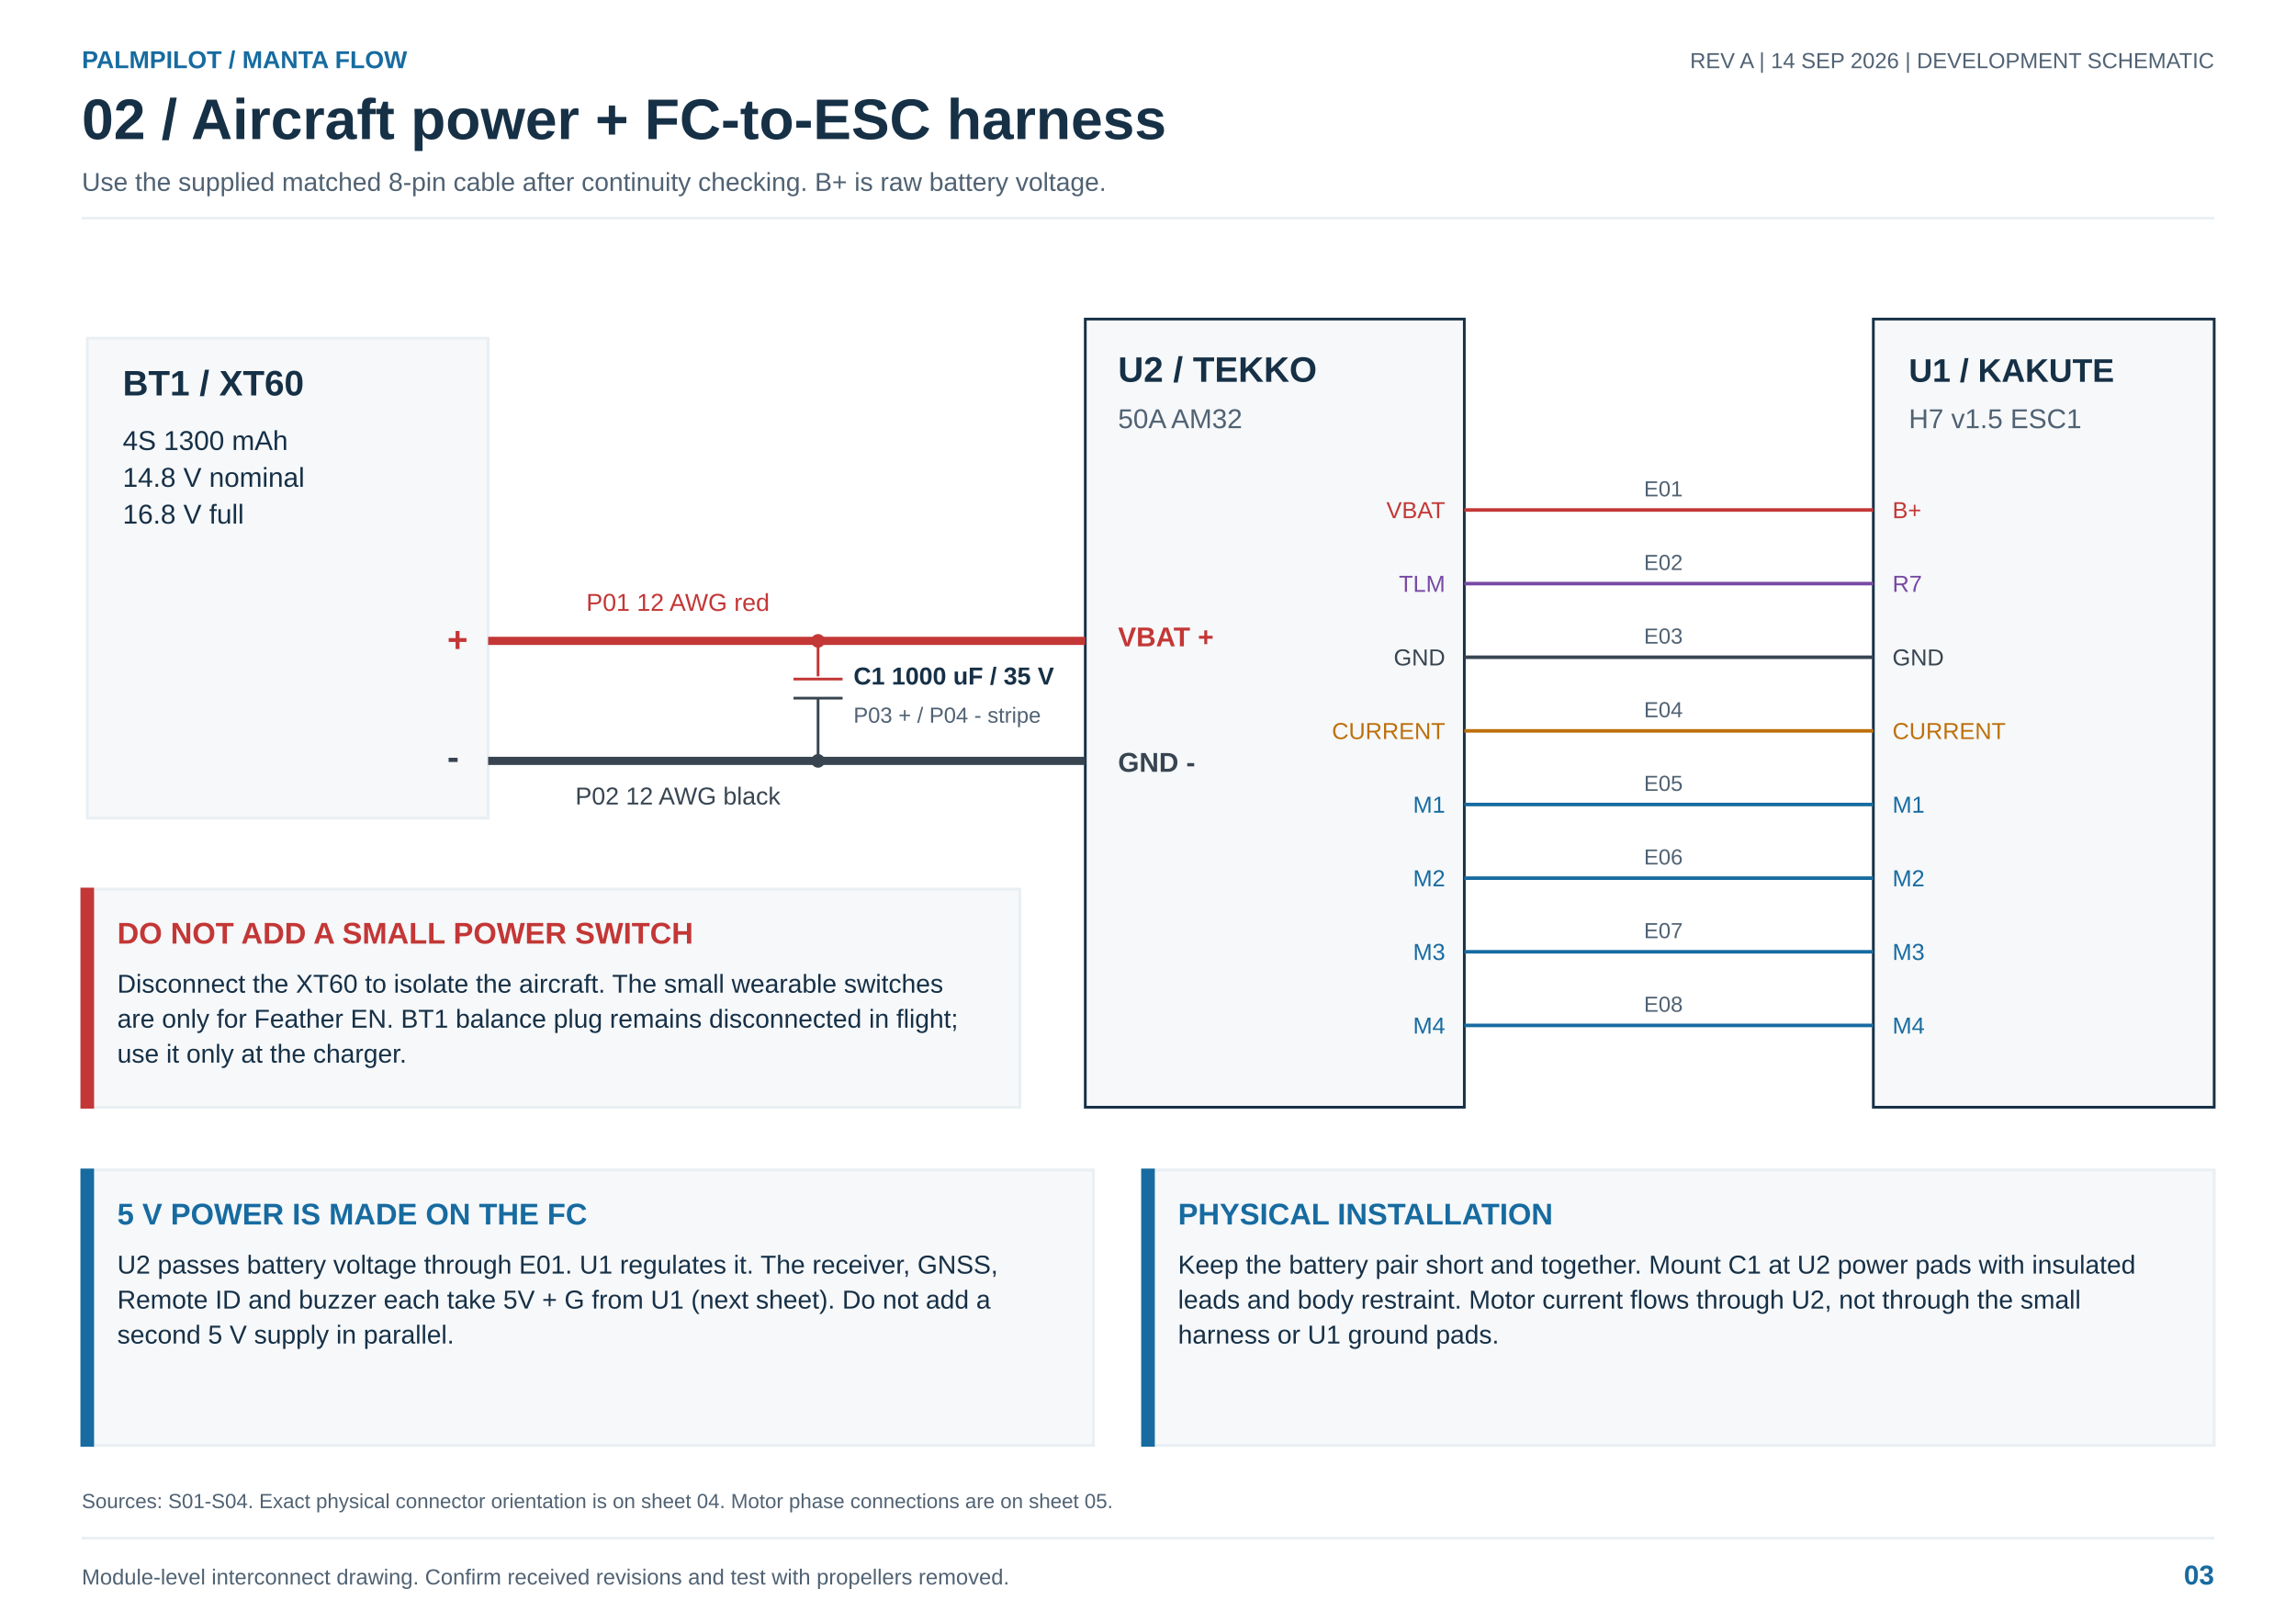
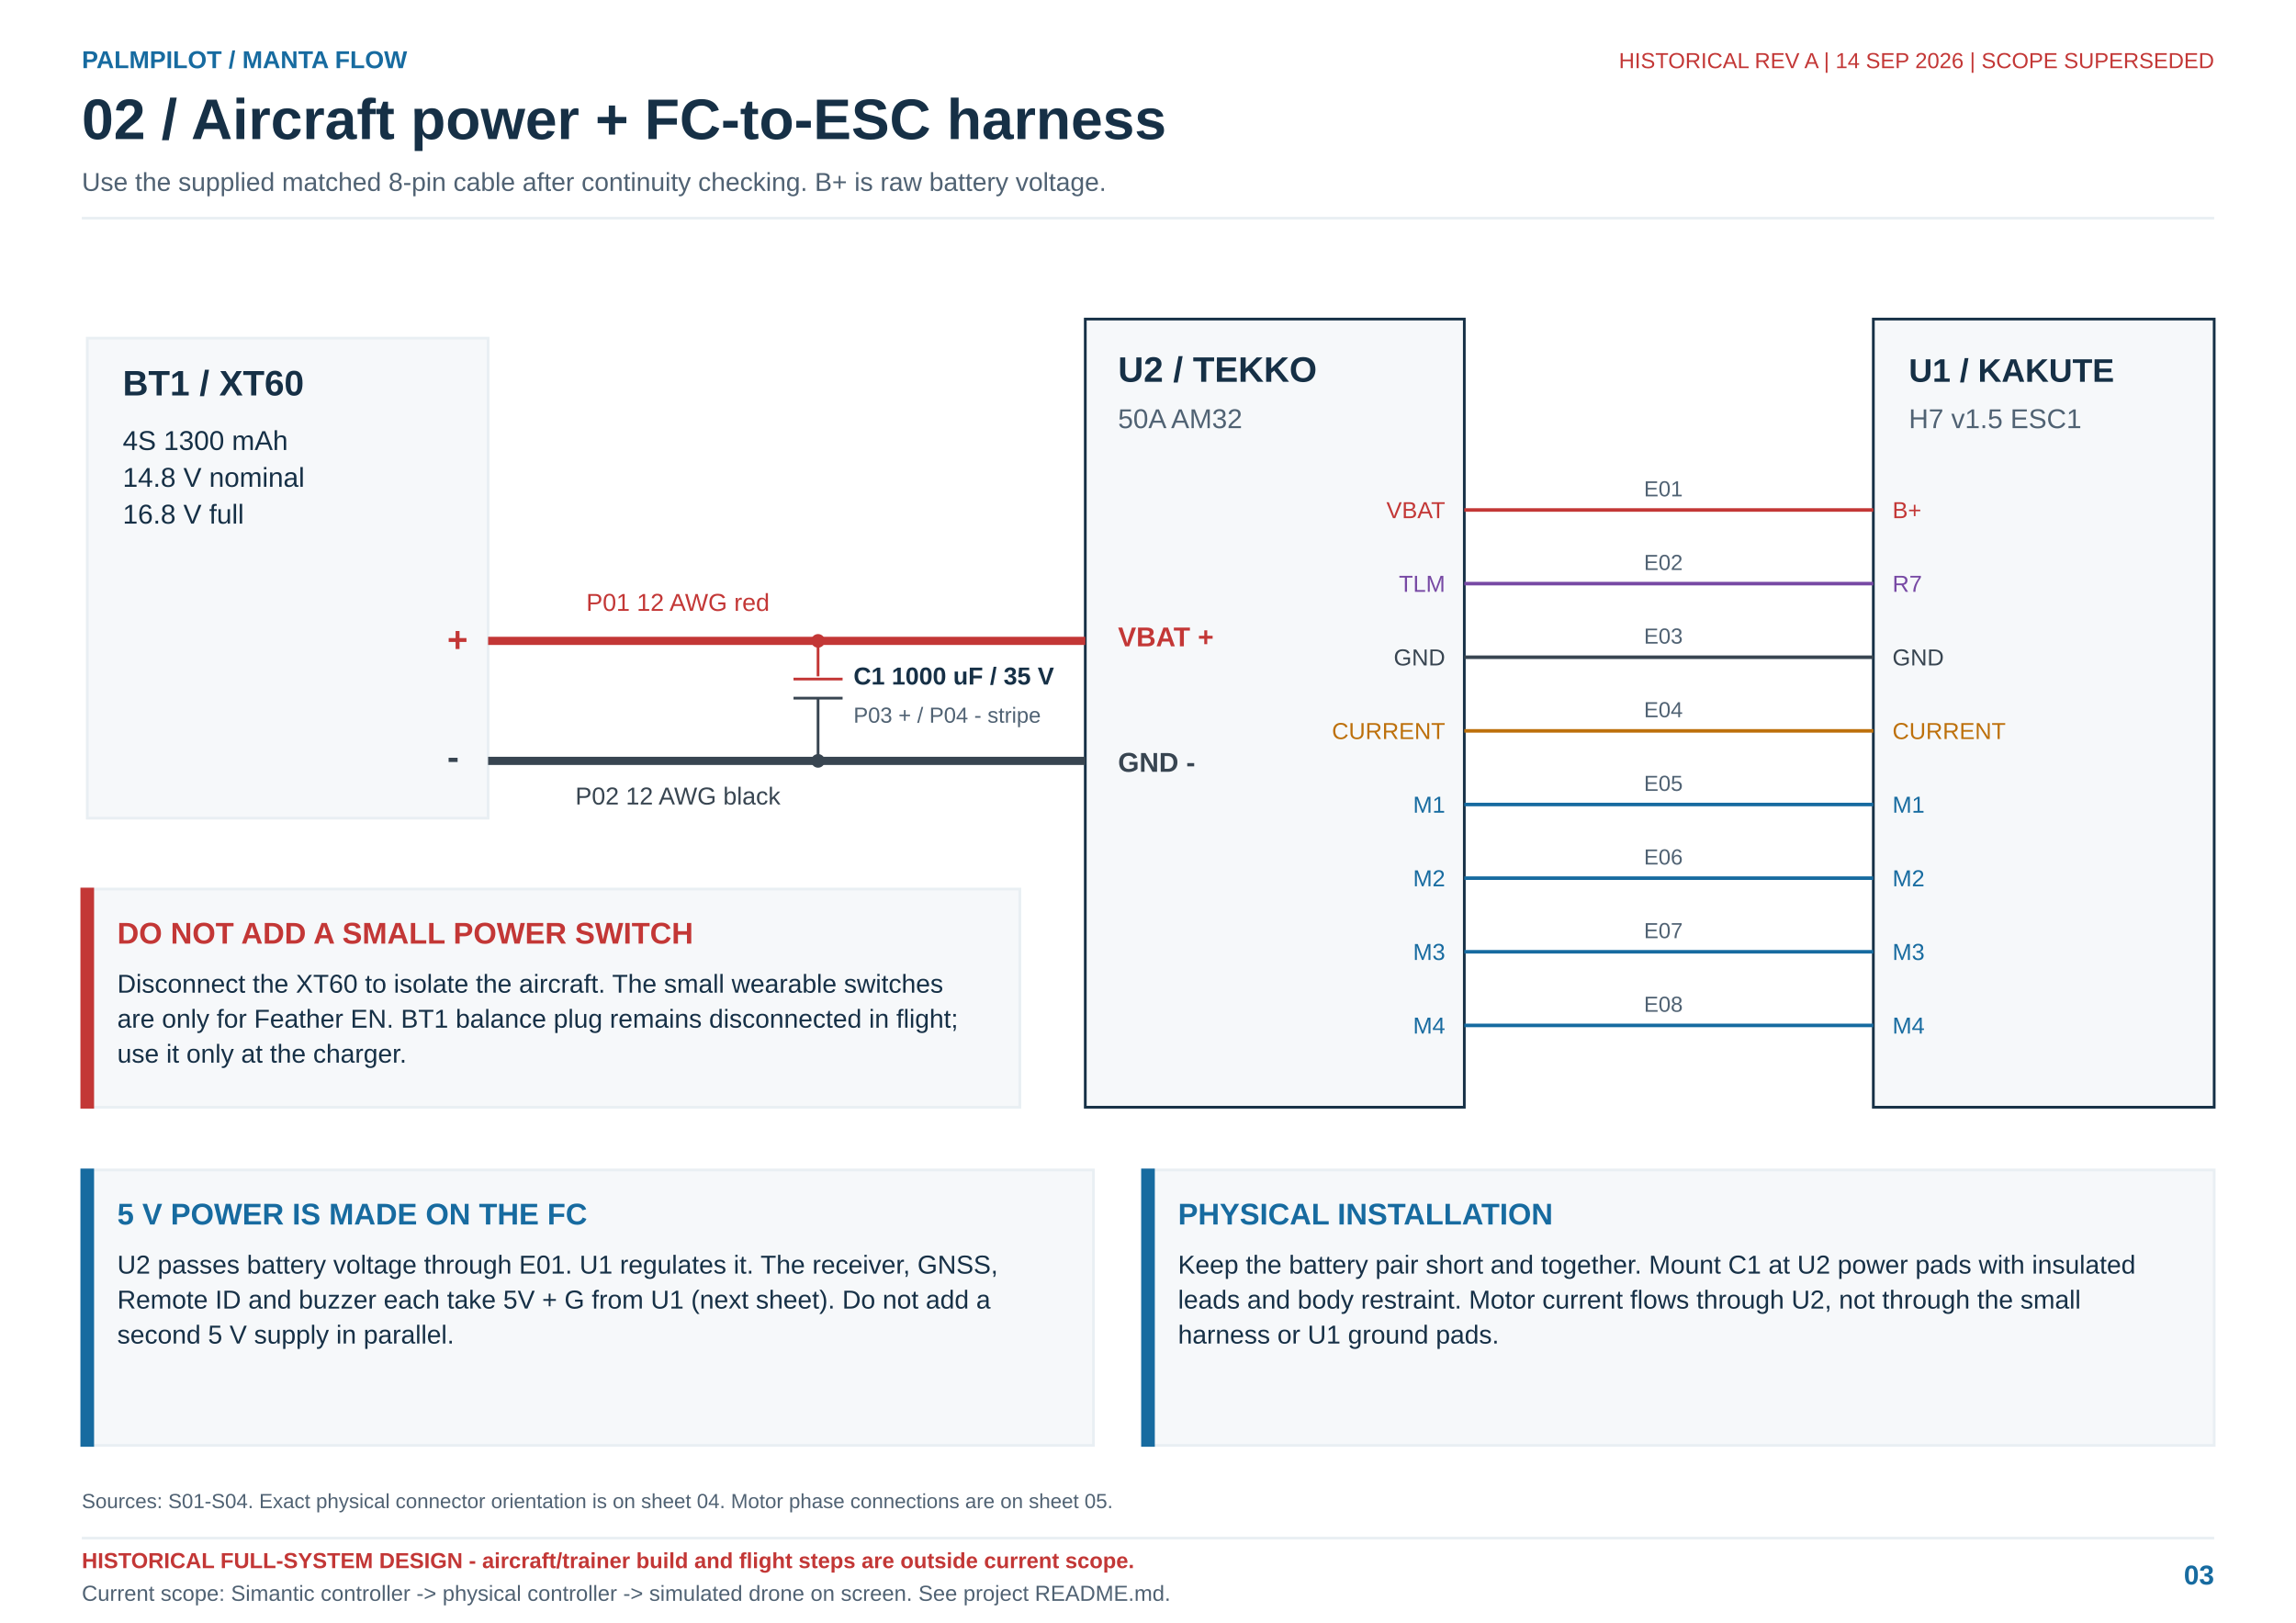
<svg xmlns="http://www.w3.org/2000/svg" width="842" height="595" viewBox="0 0 842 595">
  <rect x="0" y="0" width="842" height="595" fill="#FFFFFF" stroke="#FFFFFF" stroke-width="1" />
  <text x="30" y="25" font-family="Arial,Helvetica,sans-serif" font-size="9" fill="#176BA0" font-weight="700" text-anchor="start">PALMPILOT / MANTA FLOW</text>
-   <text x="812" y="25" font-family="Arial,Helvetica,sans-serif" font-size="8" fill="#506273" font-weight="400" text-anchor="end">REV A  |  14 SEP 2026  |  DEVELOPMENT SCHEMATIC</text>
+   <text x="812" y="25" font-family="Arial,Helvetica,sans-serif" font-size="8" fill="#C33736" font-weight="400" text-anchor="end">HISTORICAL REV A  |  14 SEP 2026  |  SCOPE SUPERSEDED</text>
  <text x="30" y="51" font-family="Arial,Helvetica,sans-serif" font-size="21" fill="#163046" font-weight="700" text-anchor="start">02 / Aircraft power + FC-to-ESC harness</text>
  <text x="30" y="70" font-family="Arial,Helvetica,sans-serif" font-size="9.5" fill="#506273" font-weight="400" text-anchor="start">Use the supplied matched 8-pin cable after continuity checking. B+ is raw battery voltage.</text>
  <line x1="30" y1="80" x2="812" y2="80" stroke="#E9EFF3" stroke-width="1" />
  <rect x="32" y="124" width="147" height="176" fill="#F6F8FA" stroke="#E9EFF3" stroke-width="1" />
  <text x="45" y="145" font-family="Arial,Helvetica,sans-serif" font-size="13" fill="#163046" font-weight="700" text-anchor="start">BT1 / XT60</text>
  <text x="45" y="165.0" font-family="Arial,Helvetica,sans-serif" font-size="10" fill="#163046" font-weight="400" text-anchor="start">4S 1300 mAh</text>
  <text x="45" y="178.5" font-family="Arial,Helvetica,sans-serif" font-size="10" fill="#163046" font-weight="400" text-anchor="start">14.8 V nominal</text>
  <text x="45" y="192.0" font-family="Arial,Helvetica,sans-serif" font-size="10" fill="#163046" font-weight="400" text-anchor="start">16.8 V full</text>
  <text x="164" y="239" font-family="Arial,Helvetica,sans-serif" font-size="13" fill="#C33736" font-weight="700" text-anchor="start">+</text>
  <text x="164" y="282" font-family="Arial,Helvetica,sans-serif" font-size="13" fill="#384551" font-weight="700" text-anchor="start">-</text>
  <rect x="398" y="117" width="139" height="289" fill="#F6F8FA" stroke="#163046" stroke-width="1" />
  <text x="410" y="140" font-family="Arial,Helvetica,sans-serif" font-size="13" fill="#163046" font-weight="700" text-anchor="start">U2 / TEKKO</text>
  <text x="410" y="157" font-family="Arial,Helvetica,sans-serif" font-size="10" fill="#506273" font-weight="400" text-anchor="start">50A AM32</text>
  <text x="410" y="237" font-family="Arial,Helvetica,sans-serif" font-size="10" fill="#C33736" font-weight="700" text-anchor="start">VBAT +</text>
  <text x="410" y="283" font-family="Arial,Helvetica,sans-serif" font-size="10" fill="#384551" font-weight="700" text-anchor="start">GND -</text>
  <line x1="179" y1="235" x2="398" y2="235" stroke="#C33736" stroke-width="3" />
  <text x="215" y="224" font-family="Arial,Helvetica,sans-serif" font-size="9" fill="#C33736" font-weight="400" text-anchor="start">P01  12 AWG red</text>
  <line x1="179" y1="279" x2="398" y2="279" stroke="#384551" stroke-width="3" />
  <text x="211" y="295" font-family="Arial,Helvetica,sans-serif" font-size="9" fill="#384551" font-weight="400" text-anchor="start">P02  12 AWG black</text>
  <line x1="300" y1="235" x2="300" y2="248" stroke="#C33736" stroke-width="1" />
  <circle cx="300" cy="235" r="2" fill="#C33736" stroke="#C33736" stroke-width="1" />
  <line x1="291" y1="249" x2="309" y2="249" stroke="#C33736" stroke-width="1" />
  <line x1="291" y1="256" x2="309" y2="256" stroke="#384551" stroke-width="1" />
  <line x1="300" y1="256" x2="300" y2="279" stroke="#384551" stroke-width="1" />
  <circle cx="300" cy="279" r="2" fill="#384551" stroke="#384551" stroke-width="1" />
  <text x="313" y="251" font-family="Arial,Helvetica,sans-serif" font-size="9" fill="#163046" font-weight="700" text-anchor="start">C1 1000 uF / 35 V</text>
  <text x="313" y="265" font-family="Arial,Helvetica,sans-serif" font-size="8" fill="#506273" font-weight="400" text-anchor="start">P03 + / P04 - stripe</text>
  <rect x="687" y="117" width="125" height="289" fill="#F6F8FA" stroke="#163046" stroke-width="1" />
  <text x="700" y="140" font-family="Arial,Helvetica,sans-serif" font-size="12" fill="#163046" font-weight="700" text-anchor="start">U1 / KAKUTE</text>
  <text x="700" y="157" font-family="Arial,Helvetica,sans-serif" font-size="10" fill="#506273" font-weight="400" text-anchor="start">H7 v1.5 ESC1</text>
  <text x="530" y="190" font-family="Arial,Helvetica,sans-serif" font-size="8.5" fill="#C33736" font-weight="400" text-anchor="end">VBAT</text>
  <line x1="537" y1="187" x2="687" y2="187" stroke="#C33736" stroke-width="1.3" />
  <text x="694" y="190" font-family="Arial,Helvetica,sans-serif" font-size="8.5" fill="#C33736" font-weight="400" text-anchor="start">B+</text>
  <text x="610" y="182" font-family="Arial,Helvetica,sans-serif" font-size="8" fill="#506273" font-weight="400" text-anchor="middle">E01</text>
  <text x="530" y="217" font-family="Arial,Helvetica,sans-serif" font-size="8.5" fill="#7749A4" font-weight="400" text-anchor="end">TLM</text>
  <line x1="537" y1="214" x2="687" y2="214" stroke="#7749A4" stroke-width="1.3" />
  <text x="694" y="217" font-family="Arial,Helvetica,sans-serif" font-size="8.5" fill="#7749A4" font-weight="400" text-anchor="start">R7</text>
  <text x="610" y="209" font-family="Arial,Helvetica,sans-serif" font-size="8" fill="#506273" font-weight="400" text-anchor="middle">E02</text>
  <text x="530" y="244" font-family="Arial,Helvetica,sans-serif" font-size="8.5" fill="#384551" font-weight="400" text-anchor="end">GND</text>
  <line x1="537" y1="241" x2="687" y2="241" stroke="#384551" stroke-width="1.3" />
  <text x="694" y="244" font-family="Arial,Helvetica,sans-serif" font-size="8.5" fill="#384551" font-weight="400" text-anchor="start">GND</text>
  <text x="610" y="236" font-family="Arial,Helvetica,sans-serif" font-size="8" fill="#506273" font-weight="400" text-anchor="middle">E03</text>
  <text x="530" y="271" font-family="Arial,Helvetica,sans-serif" font-size="8.5" fill="#BD700B" font-weight="400" text-anchor="end">CURRENT</text>
  <line x1="537" y1="268" x2="687" y2="268" stroke="#BD700B" stroke-width="1.3" />
  <text x="694" y="271" font-family="Arial,Helvetica,sans-serif" font-size="8.5" fill="#BD700B" font-weight="400" text-anchor="start">CURRENT</text>
  <text x="610" y="263" font-family="Arial,Helvetica,sans-serif" font-size="8" fill="#506273" font-weight="400" text-anchor="middle">E04</text>
  <text x="530" y="298" font-family="Arial,Helvetica,sans-serif" font-size="8.5" fill="#176BA0" font-weight="400" text-anchor="end">M1</text>
  <line x1="537" y1="295" x2="687" y2="295" stroke="#176BA0" stroke-width="1.3" />
  <text x="694" y="298" font-family="Arial,Helvetica,sans-serif" font-size="8.5" fill="#176BA0" font-weight="400" text-anchor="start">M1</text>
  <text x="610" y="290" font-family="Arial,Helvetica,sans-serif" font-size="8" fill="#506273" font-weight="400" text-anchor="middle">E05</text>
  <text x="530" y="325" font-family="Arial,Helvetica,sans-serif" font-size="8.5" fill="#176BA0" font-weight="400" text-anchor="end">M2</text>
  <line x1="537" y1="322" x2="687" y2="322" stroke="#176BA0" stroke-width="1.3" />
  <text x="694" y="325" font-family="Arial,Helvetica,sans-serif" font-size="8.5" fill="#176BA0" font-weight="400" text-anchor="start">M2</text>
  <text x="610" y="317" font-family="Arial,Helvetica,sans-serif" font-size="8" fill="#506273" font-weight="400" text-anchor="middle">E06</text>
  <text x="530" y="352" font-family="Arial,Helvetica,sans-serif" font-size="8.5" fill="#176BA0" font-weight="400" text-anchor="end">M3</text>
  <line x1="537" y1="349" x2="687" y2="349" stroke="#176BA0" stroke-width="1.3" />
  <text x="694" y="352" font-family="Arial,Helvetica,sans-serif" font-size="8.5" fill="#176BA0" font-weight="400" text-anchor="start">M3</text>
  <text x="610" y="344" font-family="Arial,Helvetica,sans-serif" font-size="8" fill="#506273" font-weight="400" text-anchor="middle">E07</text>
  <text x="530" y="379" font-family="Arial,Helvetica,sans-serif" font-size="8.5" fill="#176BA0" font-weight="400" text-anchor="end">M4</text>
  <line x1="537" y1="376" x2="687" y2="376" stroke="#176BA0" stroke-width="1.3" />
  <text x="694" y="379" font-family="Arial,Helvetica,sans-serif" font-size="8.5" fill="#176BA0" font-weight="400" text-anchor="start">M4</text>
  <text x="610" y="371" font-family="Arial,Helvetica,sans-serif" font-size="8" fill="#506273" font-weight="400" text-anchor="middle">E08</text>
  <rect x="30" y="326" width="344" height="80" fill="#F6F8FA" stroke="#E9EFF3" stroke-width="1" />
  <rect x="30" y="326" width="4" height="80" fill="#C33736" stroke="#C33736" stroke-width="1" />
  <text x="43" y="346" font-family="Arial,Helvetica,sans-serif" font-size="11" fill="#C33736" font-weight="700" text-anchor="start">DO NOT ADD A SMALL POWER SWITCH</text>
  <text x="43" y="364.0" font-family="Arial,Helvetica,sans-serif" font-size="9.5" fill="#163046" font-weight="400" text-anchor="start">Disconnect the XT60 to isolate the aircraft. The small wearable switches</text>
  <text x="43" y="376.825" font-family="Arial,Helvetica,sans-serif" font-size="9.5" fill="#163046" font-weight="400" text-anchor="start">are only for Feather EN. BT1 balance plug remains disconnected in flight;</text>
  <text x="43" y="389.65" font-family="Arial,Helvetica,sans-serif" font-size="9.5" fill="#163046" font-weight="400" text-anchor="start">use it only at the charger.</text>
  <rect x="30" y="429" width="371" height="101" fill="#F6F8FA" stroke="#E9EFF3" stroke-width="1" />
  <rect x="30" y="429" width="4" height="101" fill="#176BA0" stroke="#176BA0" stroke-width="1" />
  <text x="43" y="449" font-family="Arial,Helvetica,sans-serif" font-size="11" fill="#176BA0" font-weight="700" text-anchor="start">5 V POWER IS MADE ON THE FC</text>
  <text x="43" y="467.0" font-family="Arial,Helvetica,sans-serif" font-size="9.5" fill="#163046" font-weight="400" text-anchor="start">U2 passes battery voltage through E01. U1 regulates it. The receiver, GNSS,</text>
  <text x="43" y="479.825" font-family="Arial,Helvetica,sans-serif" font-size="9.5" fill="#163046" font-weight="400" text-anchor="start">Remote ID and buzzer each take 5V + G from U1 (next sheet). Do not add a</text>
  <text x="43" y="492.65" font-family="Arial,Helvetica,sans-serif" font-size="9.5" fill="#163046" font-weight="400" text-anchor="start">second 5 V supply in parallel.</text>
  <rect x="419" y="429" width="393" height="101" fill="#F6F8FA" stroke="#E9EFF3" stroke-width="1" />
  <rect x="419" y="429" width="4" height="101" fill="#176BA0" stroke="#176BA0" stroke-width="1" />
  <text x="432" y="449" font-family="Arial,Helvetica,sans-serif" font-size="11" fill="#176BA0" font-weight="700" text-anchor="start">PHYSICAL INSTALLATION</text>
  <text x="432" y="467.0" font-family="Arial,Helvetica,sans-serif" font-size="9.5" fill="#163046" font-weight="400" text-anchor="start">Keep the battery pair short and together. Mount C1 at U2 power pads with insulated</text>
  <text x="432" y="479.825" font-family="Arial,Helvetica,sans-serif" font-size="9.5" fill="#163046" font-weight="400" text-anchor="start">leads and body restraint. Motor current flows through U2, not through the small</text>
  <text x="432" y="492.65" font-family="Arial,Helvetica,sans-serif" font-size="9.5" fill="#163046" font-weight="400" text-anchor="start">harness or U1 ground pads.</text>
  <text x="30" y="553" font-family="Arial,Helvetica,sans-serif" font-size="7.5" fill="#506273" font-weight="400" text-anchor="start">Sources: S01-S04. Exact physical connector orientation is on sheet 04. Motor phase connections are on sheet 05.</text>
  <line x1="30" y1="564" x2="812" y2="564" stroke="#E9EFF3" stroke-width="1" />
-   <text x="30" y="581" font-family="Arial,Helvetica,sans-serif" font-size="8" fill="#506273" font-weight="400" text-anchor="start">Module-level interconnect drawing. Confirm received revisions and test with propellers removed.</text>
+   <text x="30" y="575" font-family="Arial,Helvetica,sans-serif" font-size="8" fill="#C33736" font-weight="700" text-anchor="start">HISTORICAL FULL-SYSTEM DESIGN - aircraft/trainer build and flight steps are outside current scope.</text>
+   <text x="30" y="587" font-family="Arial,Helvetica,sans-serif" font-size="8" fill="#506273" font-weight="400" text-anchor="start">Current scope: Simantic controller -&gt; physical controller -&gt; simulated drone on screen. See project README.md.</text>
  <text x="812" y="581" font-family="Arial,Helvetica,sans-serif" font-size="10" fill="#176BA0" font-weight="700" text-anchor="end">03</text>
</svg>
